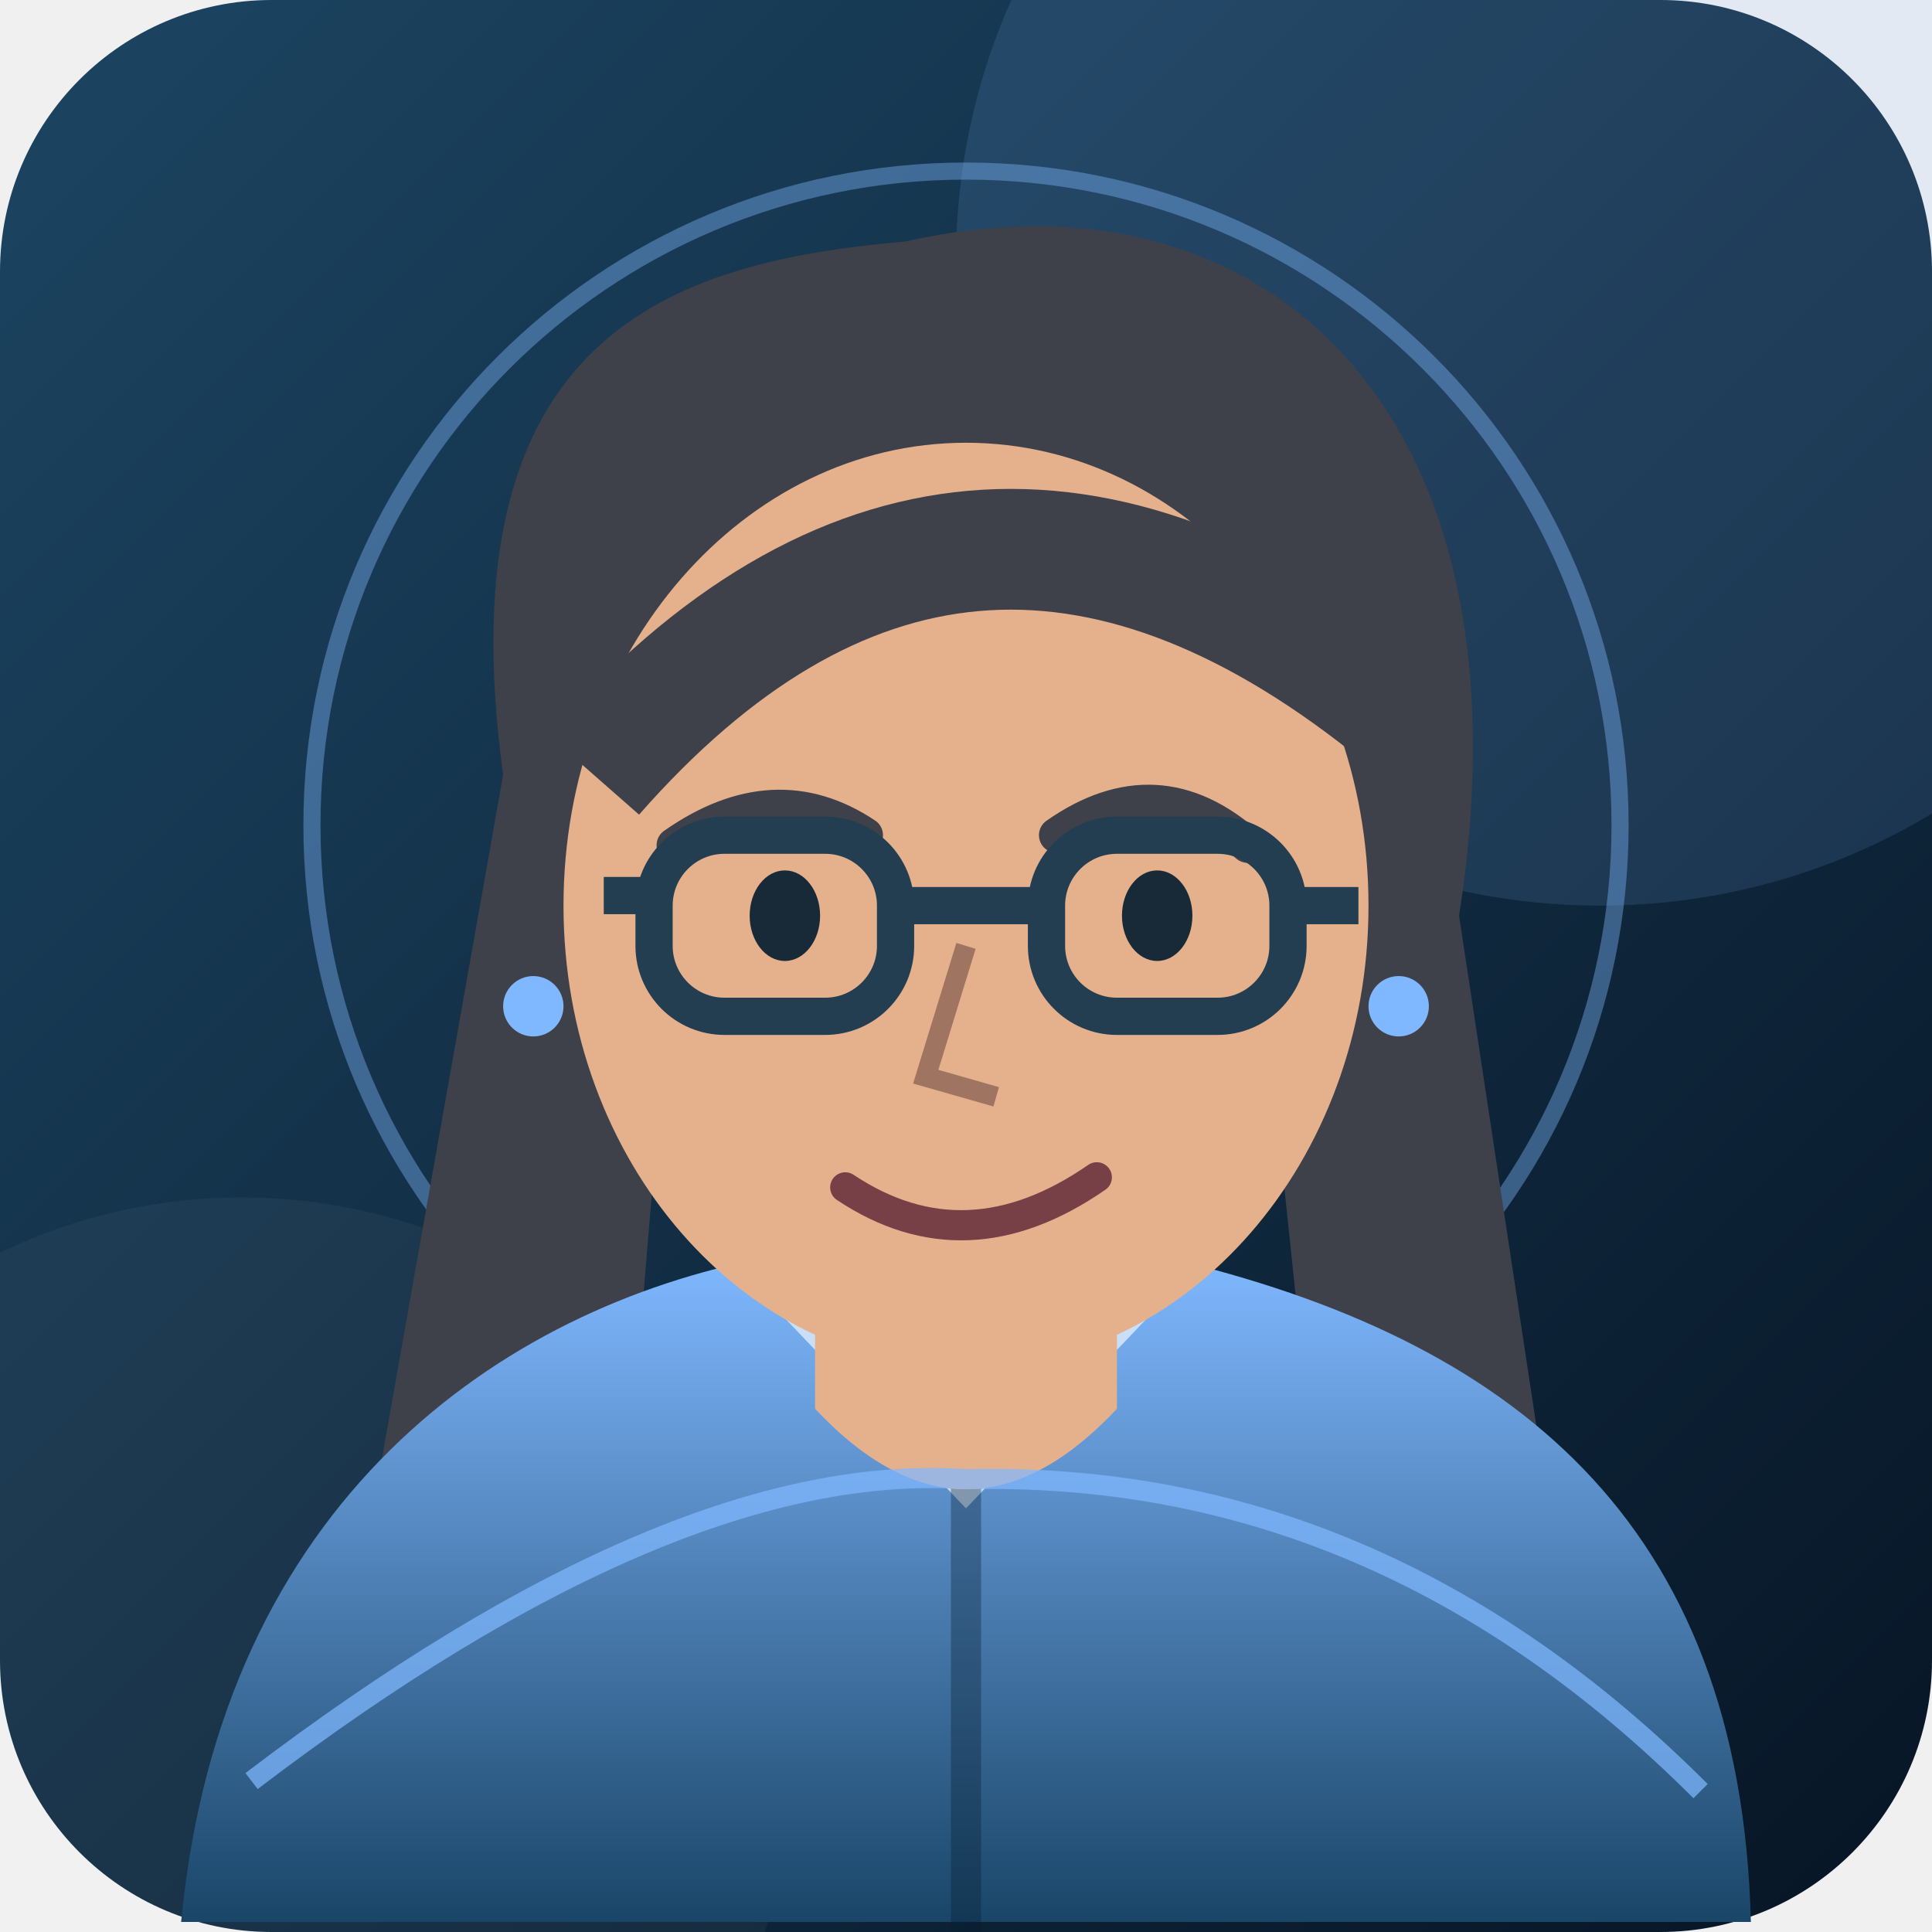
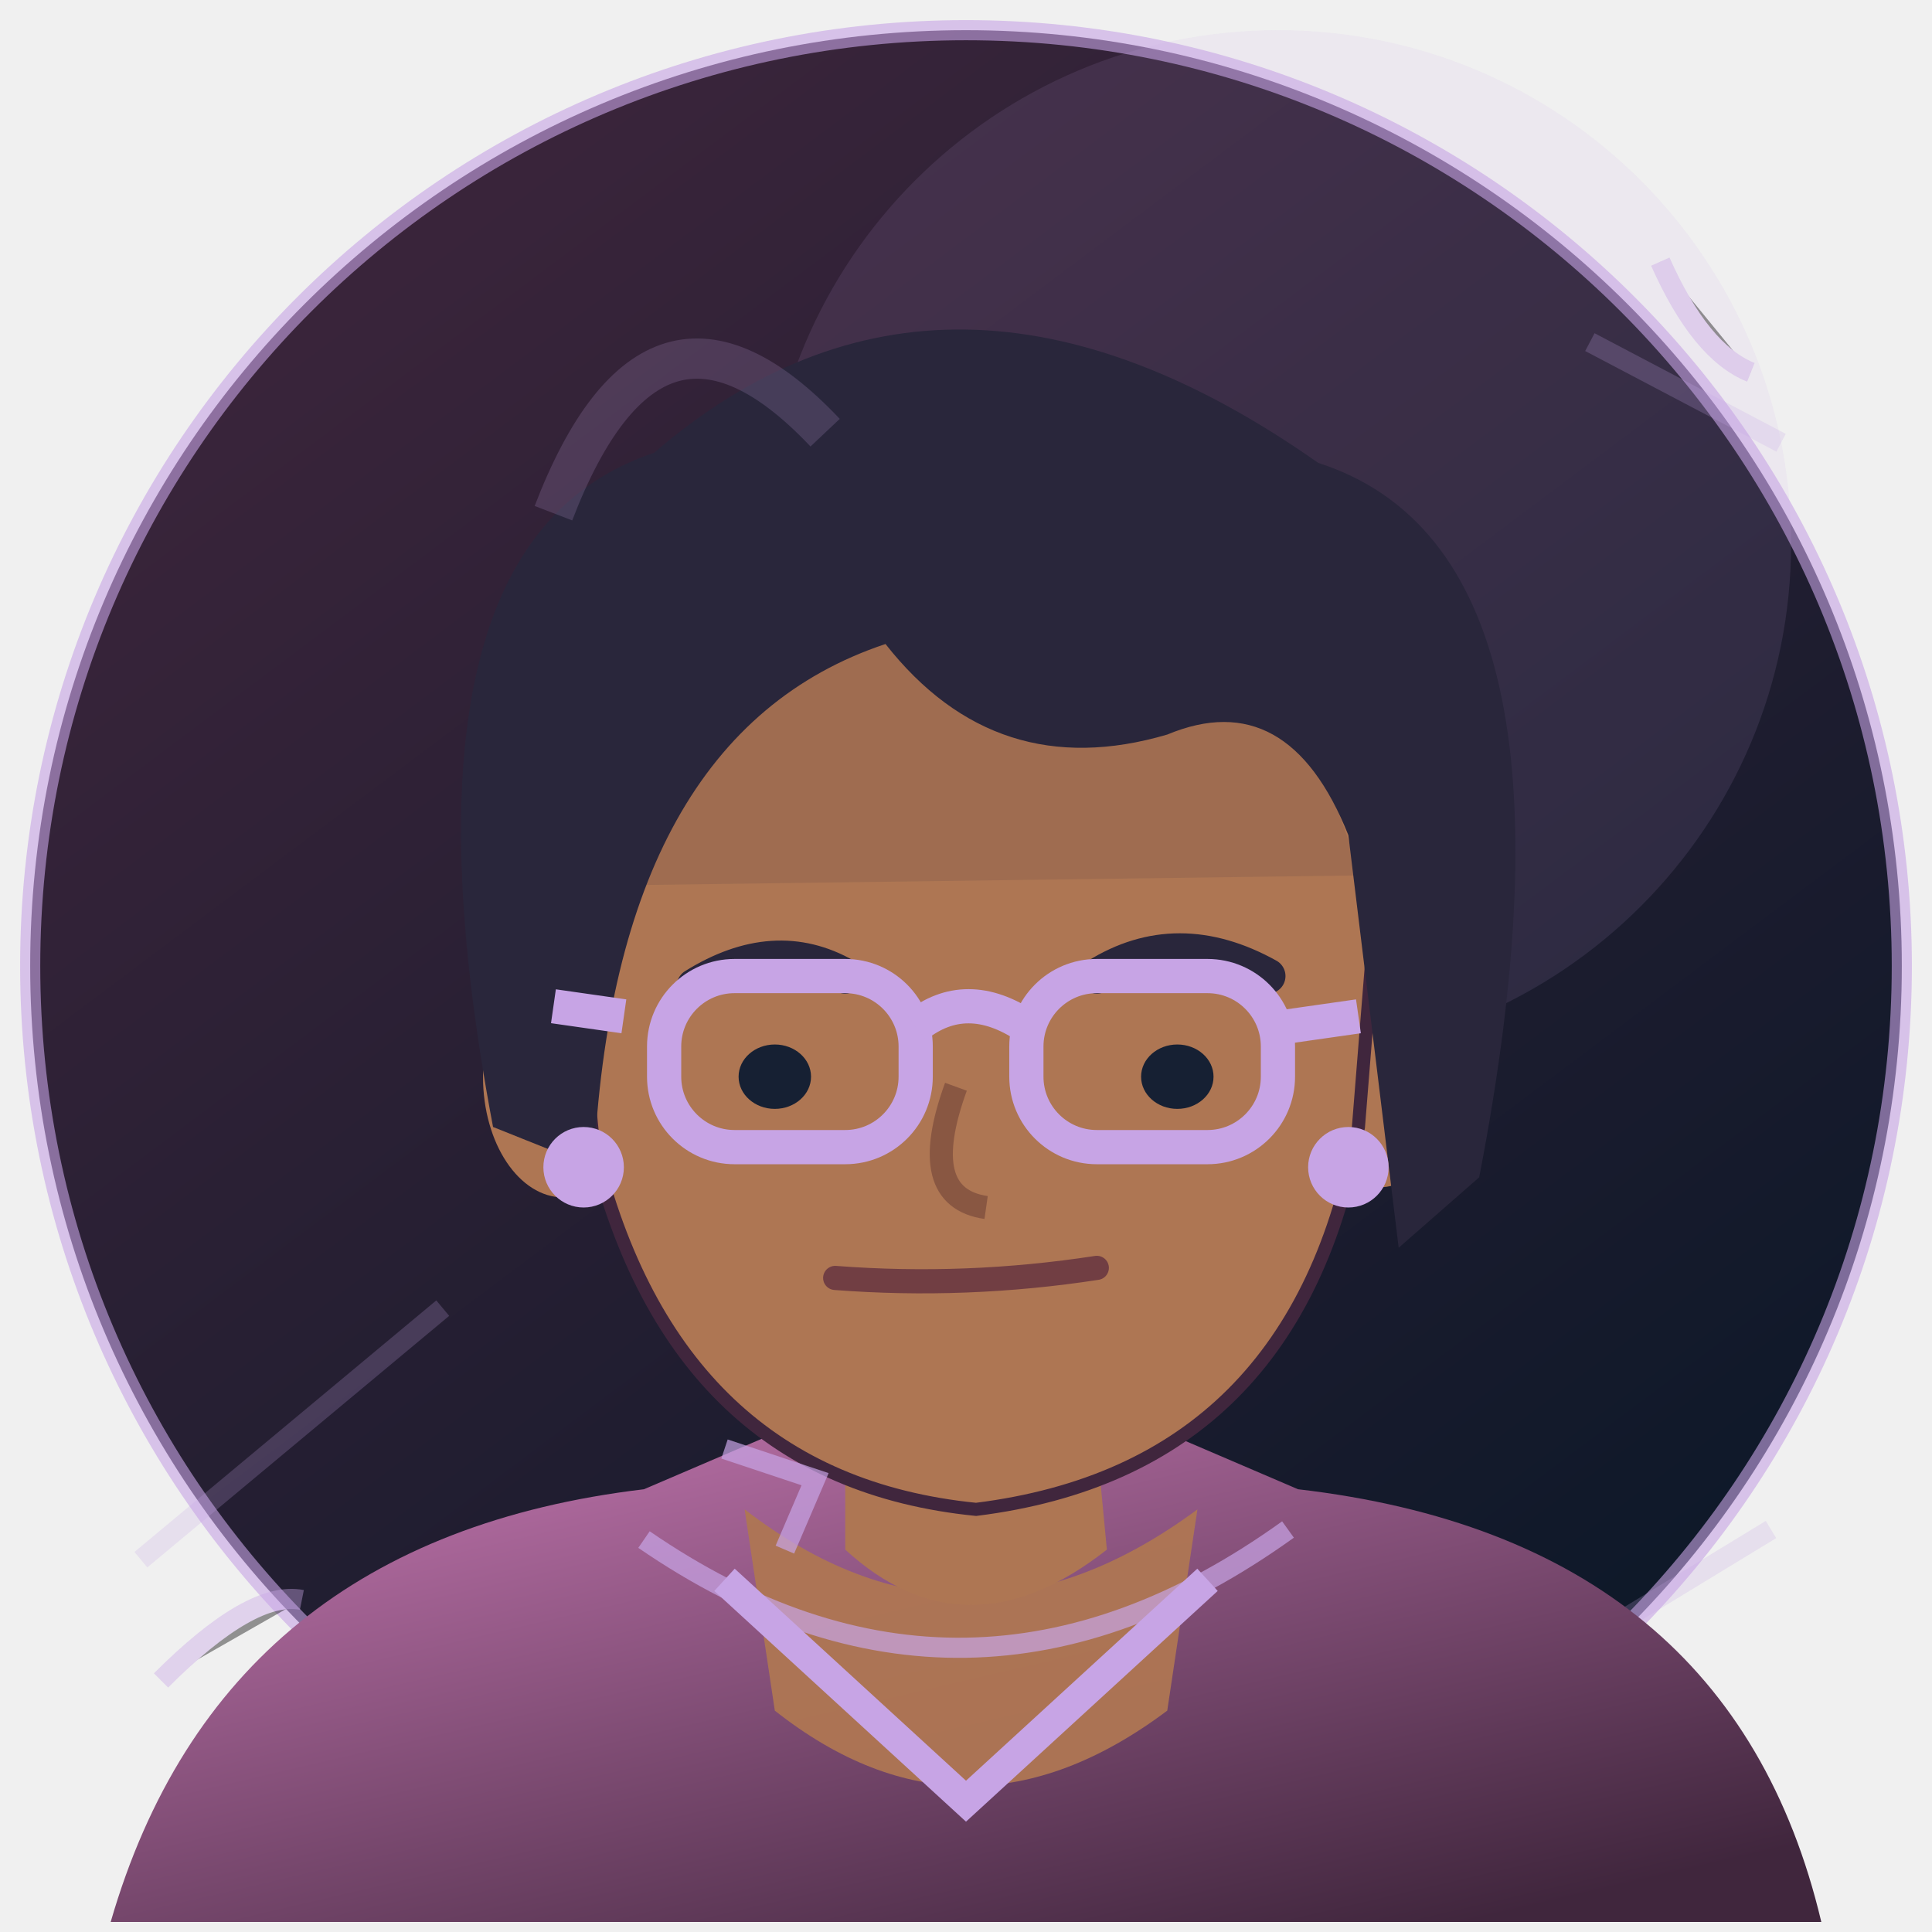
- <svg xmlns="http://www.w3.org/2000/svg" viewBox="0 0 192 192" role="img" aria-label="Portrait avatar Cosmo F">
+ <svg xmlns="http://www.w3.org/2000/svg" viewBox="0 0 192 192" role="img" aria-labelledby="title">
  <defs>
-     <linearGradient id="bg" x2="1" y2="1">
-       <stop stop-color="#1c4562" />
-       <stop offset="1" stop-color="#071525" />
+     <linearGradient id="bg" x1=".1" y1="0" x2=".85" y2="1">
+       <stop stop-color="#40263d" />
+       <stop offset="1" stop-color="#091727" />
    </linearGradient>
-     <linearGradient id="coat" x2="0" y2="1">
-       <stop stop-color="#80b8ff" />
-       <stop offset="1" stop-color="#194567" />
+     <linearGradient id="jacket" x1="0" y1="0" x2=".8" y2="1">
+       <stop stop-color="#c778b3" />
+       <stop offset="1" stop-color="#40263d" />
    </linearGradient>
  </defs>
-   <rect width="192" height="192" rx="27" fill="url(#bg)" />
-   <circle cx="159" cy="26" r="64" fill="#80b8ff" opacity=".13" />
-   <circle cx="24" cy="174" r="55" fill="#fff" opacity=".04" />
-   <circle cx="96" cy="82" r="65" fill="none" stroke="#80b8ff" stroke-width="1.7" opacity=".4" />
-   <path d="M50 77C44 33 67 26 90 24C125 16 153 40 145 91L155 157 131 150 125 93 67 92 62 152 36 156Z" fill="#3e414a" />
-   <path d="M18 191C22 149 50 130 76 125L95 144 116 125C150 133 173 151 174 191Z" fill="url(#coat)" />
-   <path d="M76 126l20 21 20-21" fill="none" stroke="#f1f8ff" stroke-width="4" opacity=".68" />
-   <path d="M96 147v45" stroke="#071e30" stroke-width="3" opacity=".34" />
-   <path d="M81 124v16q15 16 30 0v-16" fill="#e5b18d" />
-   <ellipse cx="96" cy="90" rx="40" ry="46" fill="#e5b18d" />
-   <path d="M59 77Q95 36 138 70" stroke="#3e414a" stroke-width="12" fill="none" />
-   <path d="M67 84q10-7 19-1m19 0q10-7 19 1" stroke="#3e414a" stroke-width="3.5" stroke-linecap="round" fill="none" />
-   <ellipse cx="78" cy="91" rx="3.5" ry="4.5" fill="#182a37" />
-   <ellipse cx="115" cy="91" rx="3.5" ry="4.5" fill="#182a37" />
-   <path d="M96 94l-4 13 7 2" stroke="#6f4b45" stroke-width="2" opacity=".6" fill="none" />
-   <path d="M84 118q12 8 25-1" stroke="#773f46" stroke-width="3" stroke-linecap="round" fill="none" />
-   <g fill="none" stroke="#233e50" stroke-width="3.7">
-     <rect x="65" y="83" width="24" height="18" rx="7" />
-     <rect x="104" y="83" width="24" height="18" rx="7" />
-     <path d="M89 90h15M60 89h5M128 90h7" />
+   <circle cx="96" cy="96" r="93" fill="url(#bg)" stroke="#c7a4e5" stroke-opacity=".6" stroke-width="2" />
+   <circle cx="127" cy="54" r="51" fill="#c7a4e5" opacity=".11" />
+   <path d="M14 155L44 130M158 34L177 44M153 166L176 152" stroke="#c7a4e5" stroke-opacity=".22" stroke-width="2" fill="none" />
+   <path d="M11 191Q22 153 64 148L78 142Q97 154 115 142L129 148Q172 153 181 191Z" fill="url(#jacket)" />
+   <path d="M74 150Q96 167 119 150L116 170Q96 185 77 170Z" fill="#ae7653" opacity=".95" />
+   <path d="M84 133L84 154Q96 165 110 154L108 133" fill="#ae7653" />
+   <ellipse cx="56" cy="107" rx="8" ry="12" fill="#ae7653" />
+   <ellipse cx="137" cy="106" rx="8" ry="12" fill="#ae7653" />
+   <path d="M56 83Q57 51 97 47Q139 52 137 87L135 112Q129 146 97 150Q67 147 59 114Z" fill="#ae7653" stroke="#40263d" stroke-width="1.3" />
+   <path d="M60 88Q63 60 97 57Q128 59 135 87" fill="#29263b" opacity=".12" />
+   <path d="M49 112Q38 54 65 45Q94 20 131 46Q159 55 147 117L139 124L134 83Q128 68 116 73Q99 78 88 64Q61 73 59 116Z" fill="#29263b" />
+   <path d="M55 51Q65 25 82 43" stroke="#c7a4e5" stroke-width="4" fill="none" opacity=".18" />
+   <path d="M69 98Q77 93 84 97M109 97Q117 92 126 97" stroke="#29263b" stroke-width="3.5" fill="none" stroke-linecap="round" />
+   <ellipse cx="77" cy="107" rx="3.6" ry="3.2" fill="#162033" />
+   <ellipse cx="117" cy="107" rx="3.6" ry="3.2" fill="#162033" />
+   <path d="M95 108Q91 119 98 120" stroke="#6c3f35" stroke-opacity=".55" stroke-width="2.3" fill="none" />
+   <path d="M83 127Q96 128 109 126" fill="none" stroke="#713e43" stroke-width="2.4" stroke-linecap="round" />
+   <path d="M64 153Q96 175 128 152" stroke="#c7a4e5" stroke-width="2" opacity=".7" fill="none" />
+   <path d="M72 157L96 179L120 157" fill="none" stroke="#c7a4e5" stroke-width="3" />
+   <path d="M72 144l9 3-3 7" stroke="#c7a4e5" fill="none" stroke-width="2" opacity=".7" />
+   <circle cx="58" cy="116" r="4" fill="#c7a4e5" />
+   <circle cx="134" cy="116" r="4" fill="#c7a4e5" />
+   <g fill="none" stroke="#c7a4e5" stroke-width="3.4">
+     <rect x="66" y="97" width="25" height="17" rx="7" />
+     <rect x="102" y="97" width="25" height="17" rx="7" />
+     <path d="M91 102Q96 98 102 102M62 101L55 100M128 102L135 101" />
  </g>
-   <g fill="#80b8ff">
-     <circle cx="53" cy="100" r="3" />
-     <circle cx="139" cy="100" r="3" />
-   </g>
-   <path d="M25 177Q67 145 96 147Q137 146 169 178" stroke="#80b8ff" stroke-width="2" fill="none" opacity=".72" />
+   <path d="M16 167Q25 158 30 159M165 26Q169 35 174 37" stroke="#c7a4e5" stroke-width="2" opacity=".4" />
</svg>
